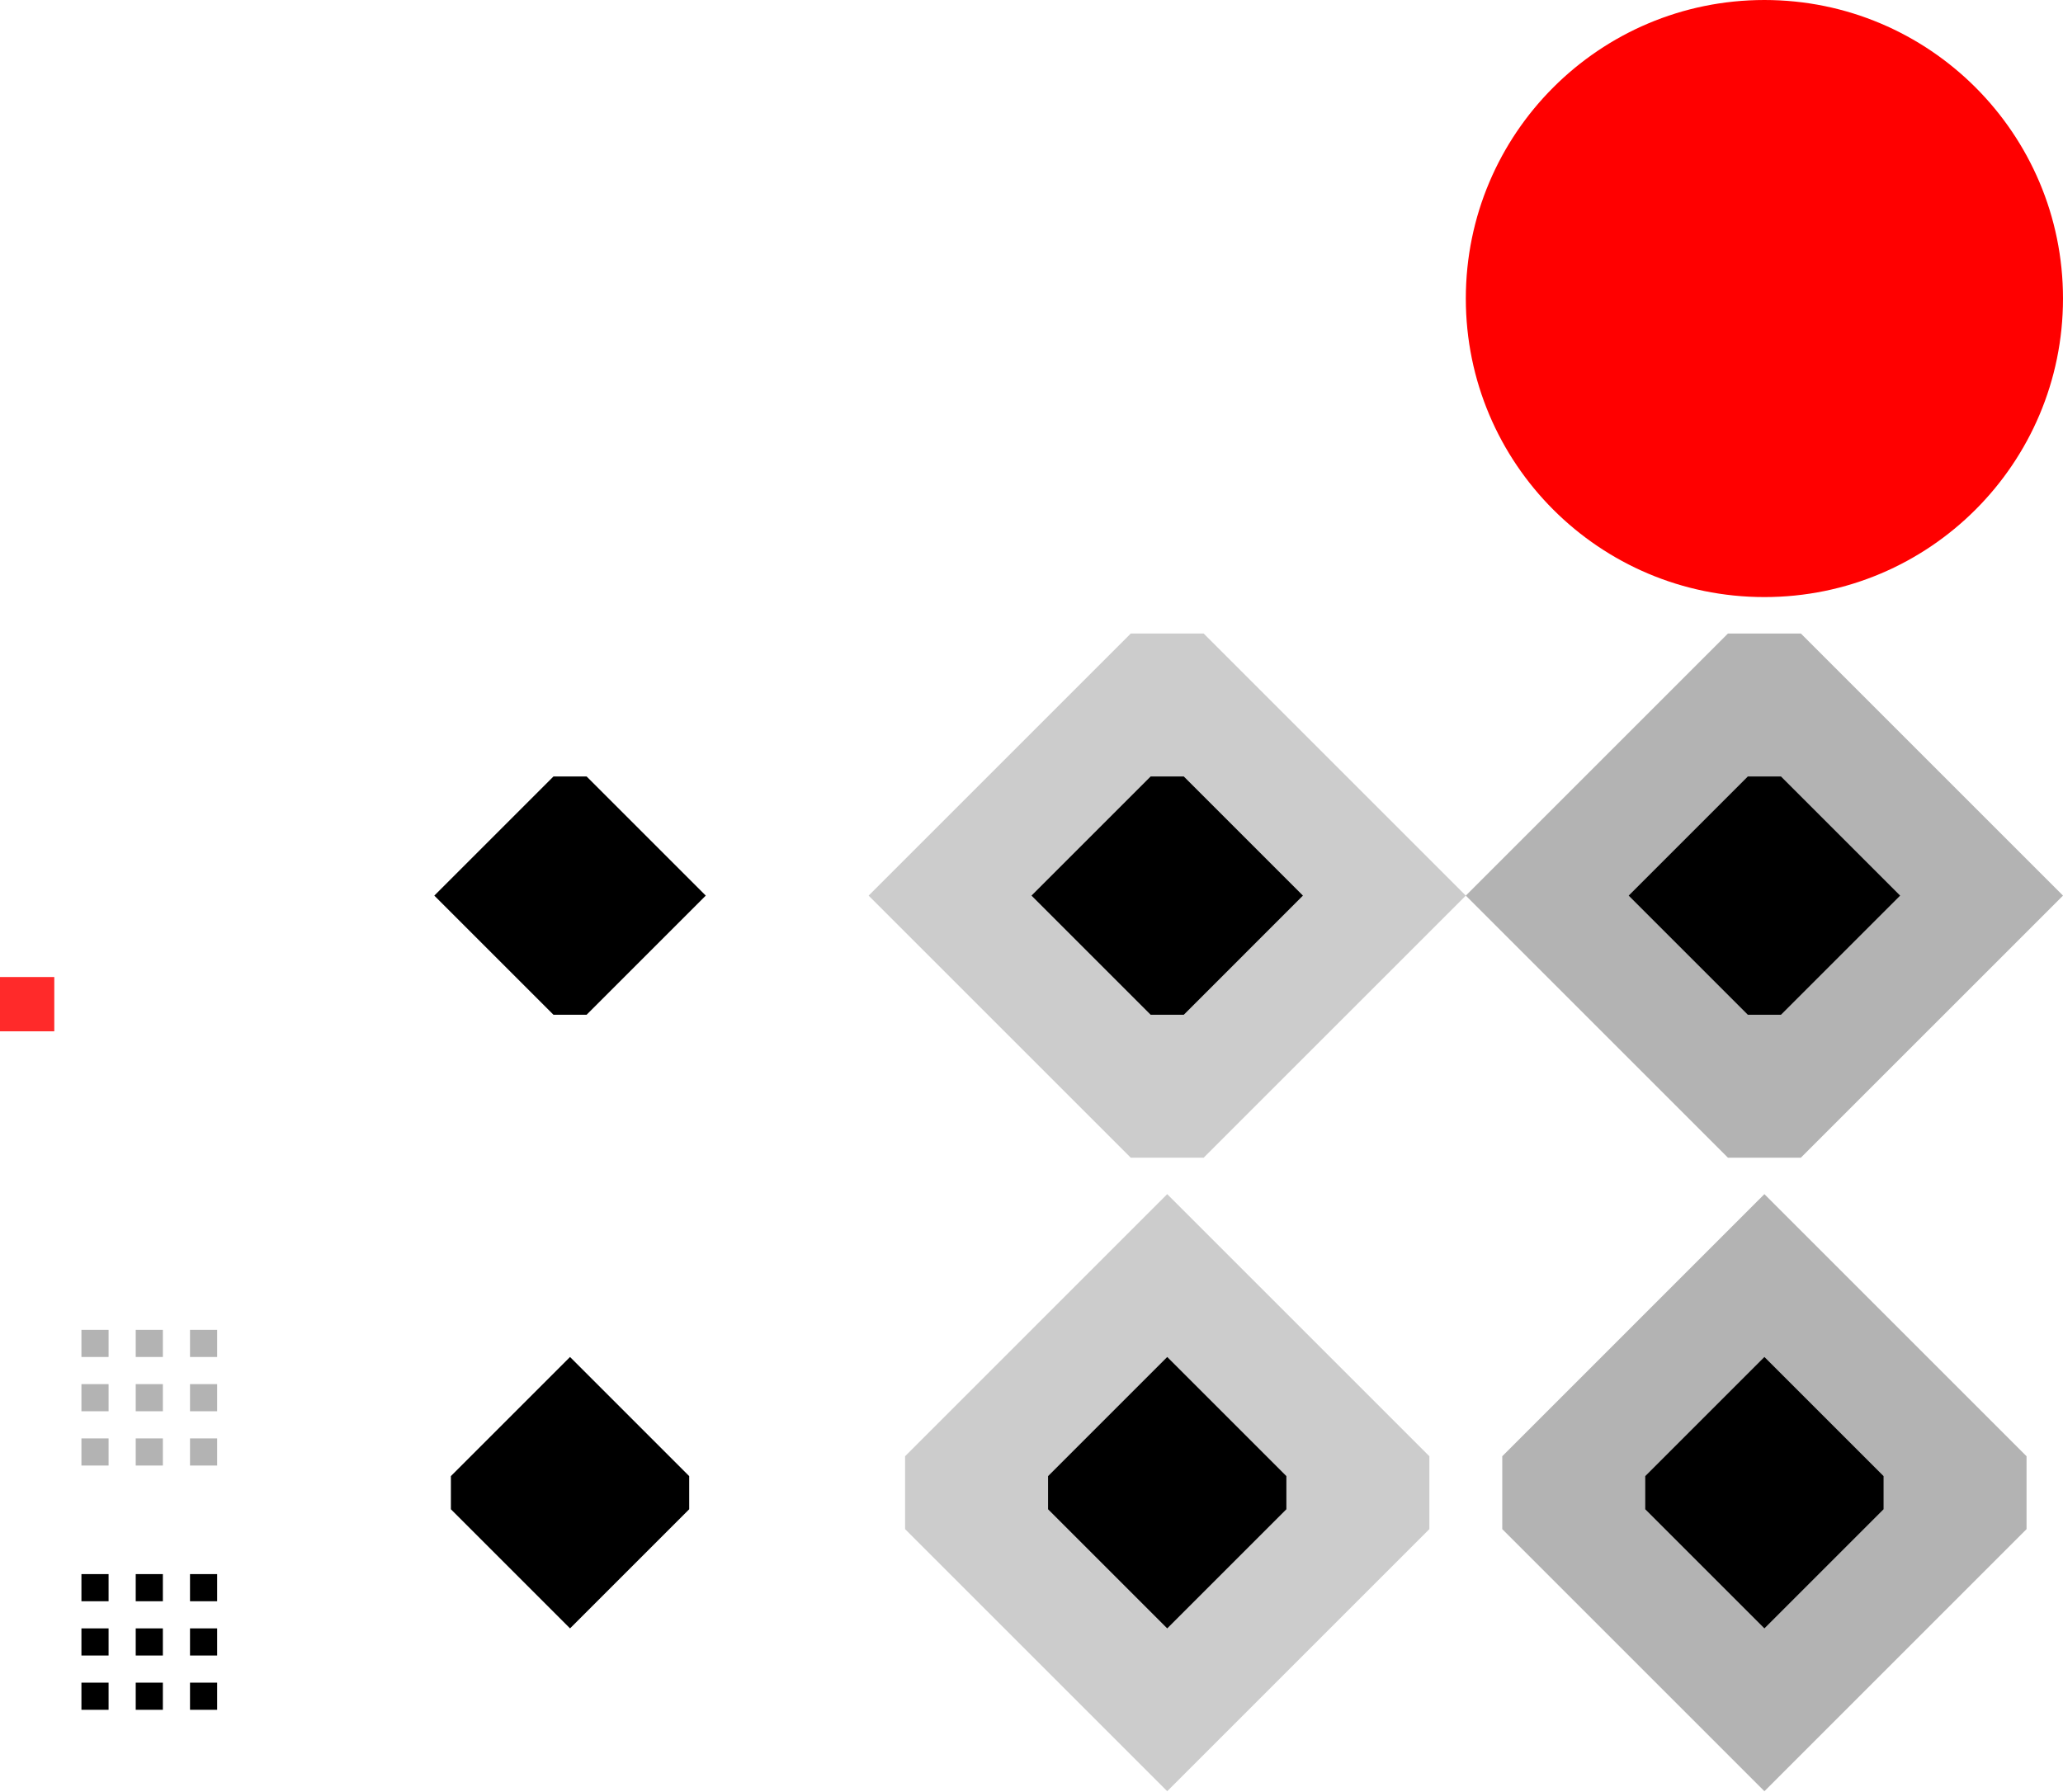
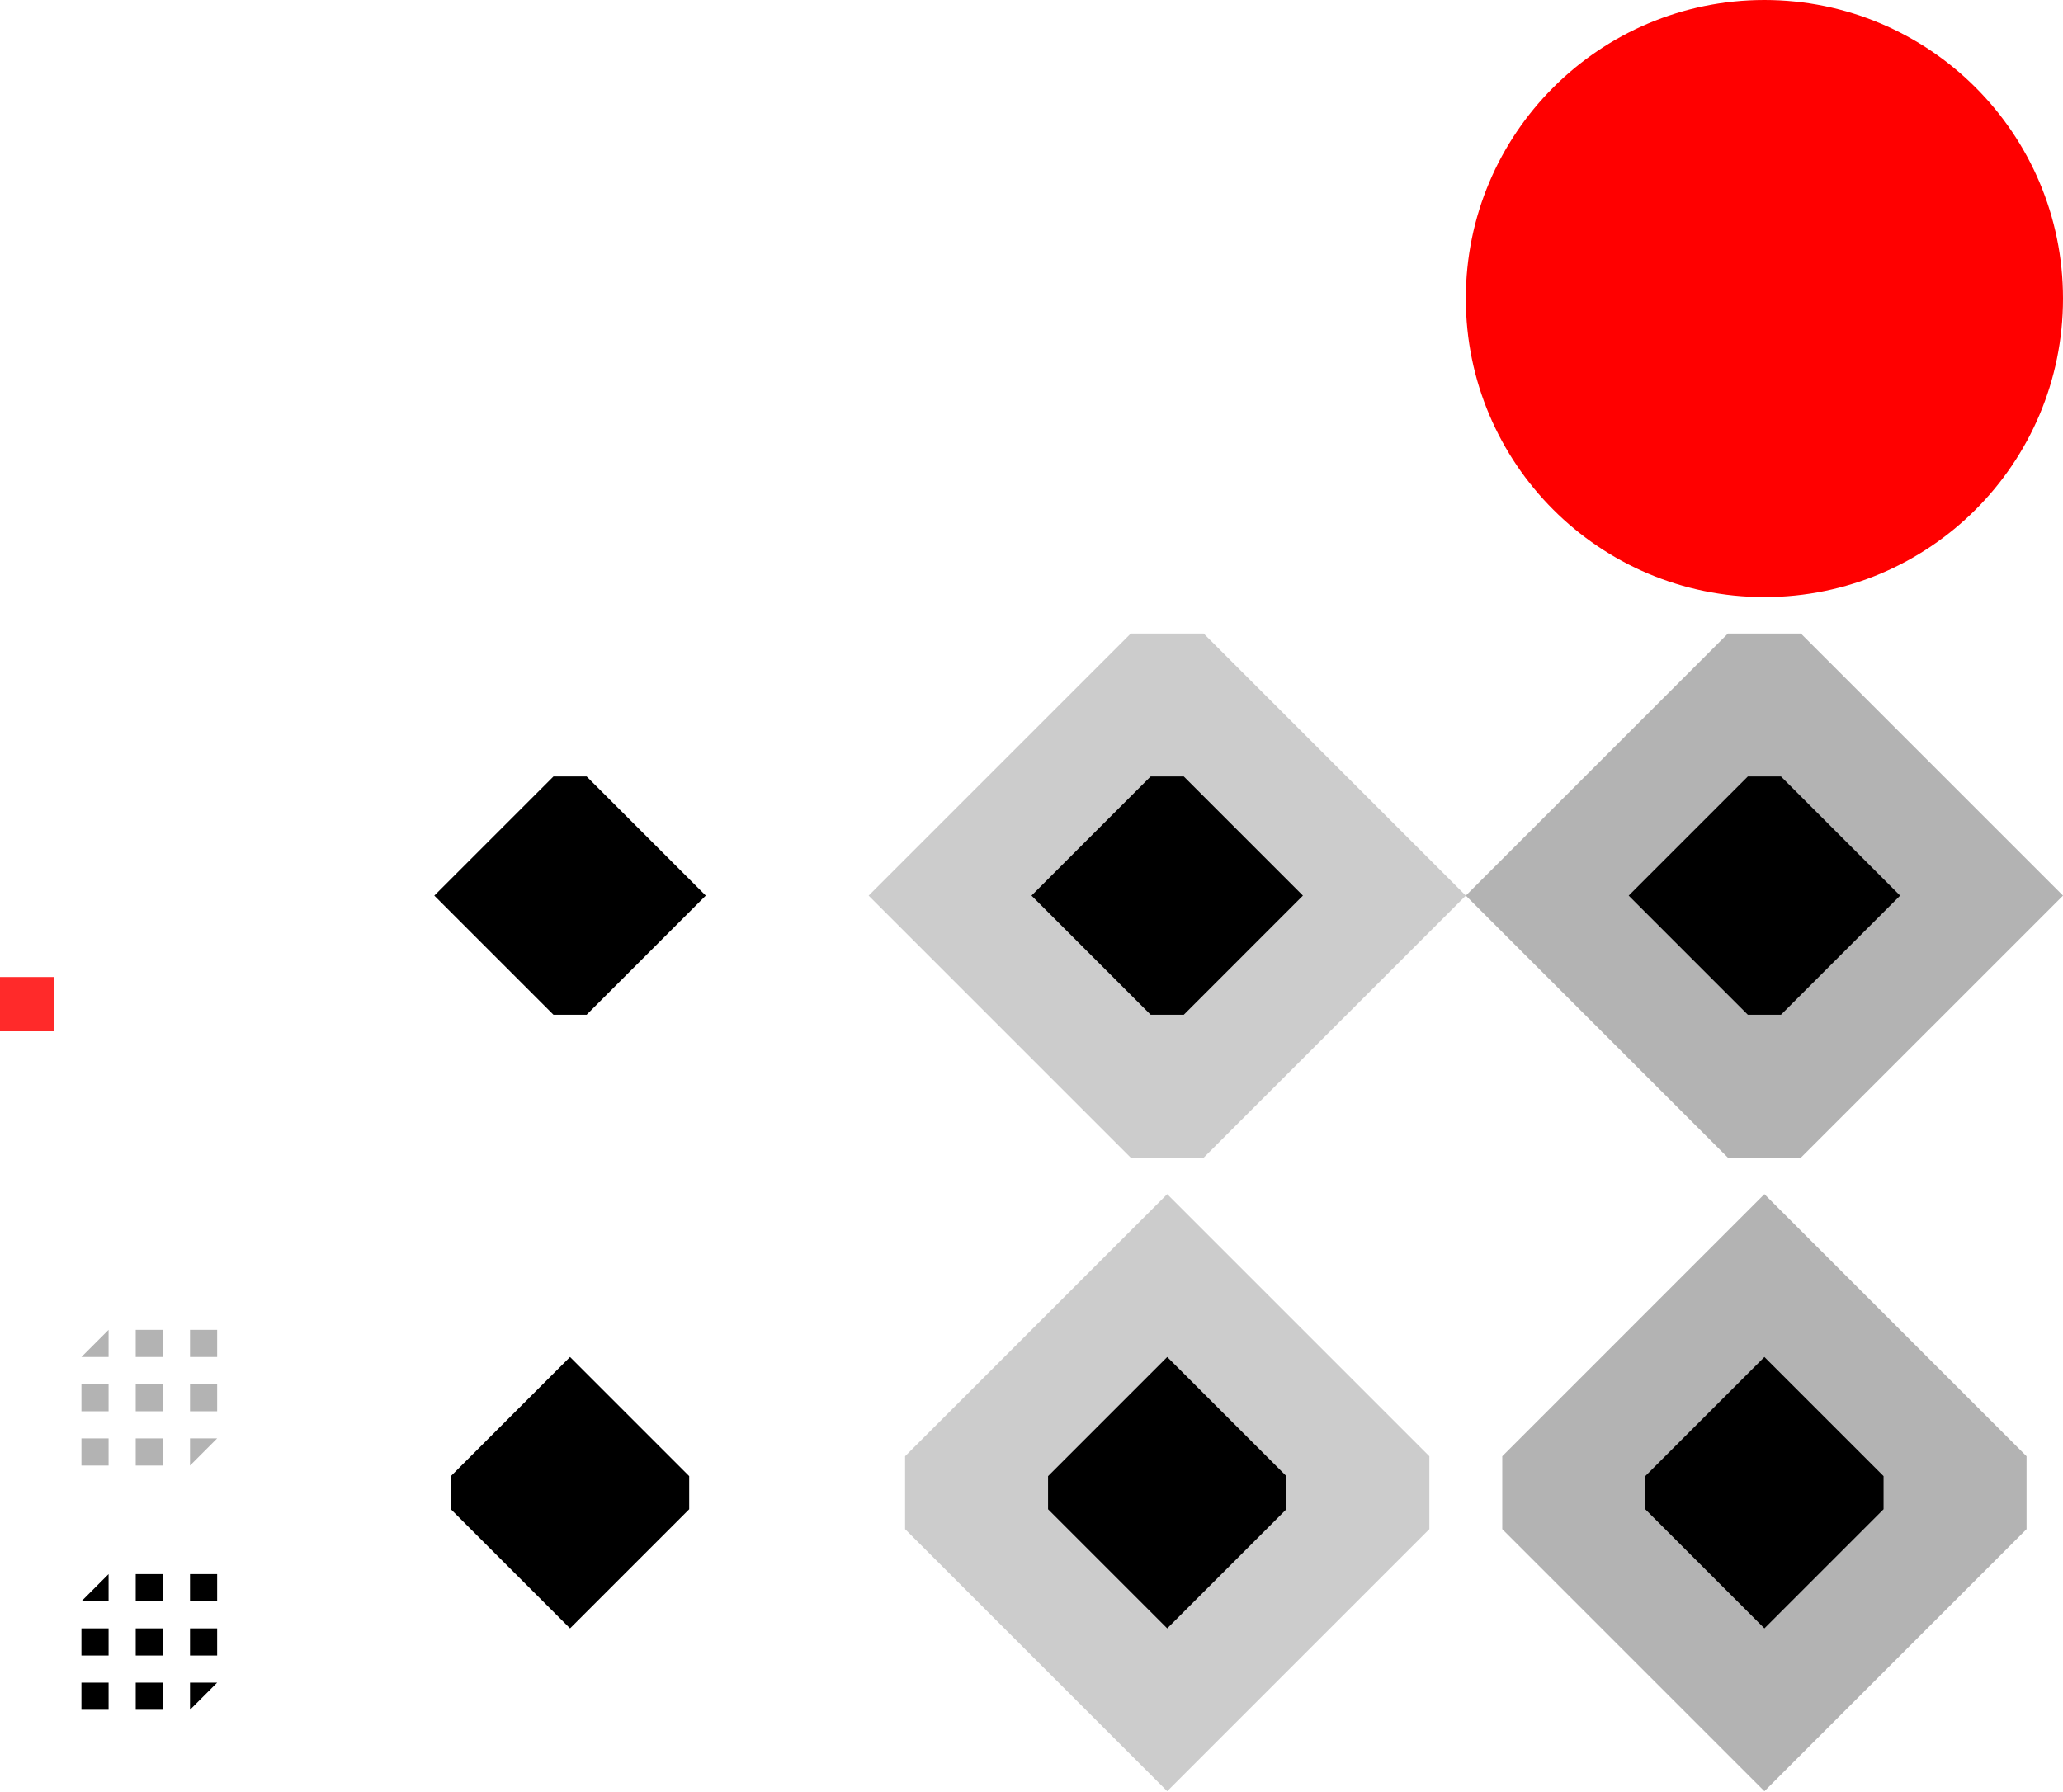
- <svg xmlns="http://www.w3.org/2000/svg" width="76" height="66" version="1.1" id="svg60">
+ <svg xmlns="http://www.w3.org/2000/svg" id="svg60" version="1.1" height="66" width="76">
  <style id="current-color-scheme" />
  <defs id="defs64" />
-   <rect id="hint-tile-center" style="fill:#ff2a2a" width="2" height="2" x="0" y="36" />
-   <path id="groove-bottomright" style="opacity:0.3;fill:currentColor" d="m 7,53 v 1 h 1 v -1 z" class="ColorScheme-Text" />
-   <path id="groove-right" style="opacity:0.3;fill:currentColor" d="m 7,51 v 1 h 1 v -1 z" class="ColorScheme-Text" />
-   <path id="groove-topright" style="opacity:0.3;fill:currentColor" d="m 7,49 v 1 h 1 v -1 z" class="ColorScheme-Text" />
-   <path id="groove-bottomleft" style="opacity:0.3;fill:currentColor" d="m 3,53 v 1 h 1 v -1 z" class="ColorScheme-Text" />
-   <path id="groove-left" style="opacity:0.3;fill:currentColor" d="m 3,51 v 1 h 1 v -1 z" class="ColorScheme-Text" />
-   <path id="groove-topleft" style="opacity:0.3;fill:currentColor" d="M 4,49 H 3 v 1 h 1 z" class="ColorScheme-Text" />
-   <path id="groove-bottom" style="opacity:0.3;fill:currentColor" d="m 5,53 v 1 h 1 v -1 z" class="ColorScheme-Text" />
-   <path id="groove-center" style="opacity:0.3;fill:currentColor" d="M 6,51 H 5 v 1 h 1 z" class="ColorScheme-Text" />
-   <path id="groove-top" style="opacity:0.3;fill:currentColor" d="m 5,49 v 1 h 1 v -1 z" class="ColorScheme-Text" />
-   <path id="groove-highlight-bottomright" style="fill:currentColor" d="m 7,62 v 1 h 1 v -1 z" class="ColorScheme-Highlight" />
-   <path id="groove-highlight-right" style="fill:currentColor" d="m 7,60 v 1 h 1 v -1 z" class="ColorScheme-Highlight" />
-   <path id="groove-highlight-topright" style="fill:currentColor" d="m 7,58 v 1 h 1 v -1 z" class="ColorScheme-Highlight" />
-   <path id="groove-highlight-bottomleft" style="fill:currentColor" d="m 3,62 v 1 h 1 v -1 z" class="ColorScheme-Highlight" />
-   <path id="groove-highlight-left" style="fill:currentColor" d="m 3,60 v 1 h 1 v -1 z" class="ColorScheme-Highlight" />
-   <path id="groove-highlight-topleft" style="fill:currentColor" d="M 4,58 H 3 v 1 h 1 z" class="ColorScheme-Highlight" />
-   <path id="groove-highlight-bottom" style="fill:currentColor" d="m 5,62 v 1 h 1 v -1 z" class="ColorScheme-Highlight" />
-   <path id="groove-highlight-center" style="fill:currentColor" d="M 6,60 H 5 v 1 h 1 z" class="ColorScheme-Highlight" />
-   <path id="groove-highlight-top" style="fill:currentColor" d="m 5,58 v 1 h 1 v -1 z" class="ColorScheme-Highlight" />
-   <g id="horizontal-slider-handle" transform="matrix(0.6875,0,0,0.6875,-7.187504,41.25)">
-     <rect style="opacity:0" width="32" height="32" x="25" y="4" id="rect21" />
-     <path style="fill:currentColor;stroke-width:3.636" d="m 41,27.273 6.385,-6.385 V 19.112 L 41,12.727 34.615,19.112 v 1.776 z" id="path55-3-3" class="ColorScheme-Highlight" />
+   <rect y="36" x="0" height="2" width="2" style="fill:#ff2a2a" id="hint-tile-center" />
+   <path class="ColorScheme-Text" d="m 7,53 v 1 l 1,-1 z" style="opacity:0.3;fill:currentColor" id="groove-bottomright" />
+   <path class="ColorScheme-Text" d="m 7,51 v 1 h 1 v -1 z" style="opacity:0.3;fill:currentColor" id="groove-right" />
+   <path class="ColorScheme-Text" d="m 7,49 v 1 h 1 v -1 z" style="opacity:0.3;fill:currentColor" id="groove-topright" />
+   <path class="ColorScheme-Text" d="m 3,53 v 1 h 1 v -1 z" style="opacity:0.3;fill:currentColor" id="groove-bottomleft" />
+   <path class="ColorScheme-Text" d="m 3,51 v 1 h 1 v -1 z" style="opacity:0.3;fill:currentColor" id="groove-left" />
+   <path class="ColorScheme-Text" d="M 4,49 3,50 H 4 Z" style="opacity:0.3;fill:currentColor" id="groove-topleft" />
+   <path class="ColorScheme-Text" d="m 5,53 v 1 h 1 v -1 z" style="opacity:0.3;fill:currentColor" id="groove-bottom" />
+   <path class="ColorScheme-Text" d="M 6,51 H 5 v 1 h 1 z" style="opacity:0.3;fill:currentColor" id="groove-center" />
+   <path class="ColorScheme-Text" d="m 5,49 v 1 h 1 v -1 z" style="opacity:0.3;fill:currentColor" id="groove-top" />
+   <path class="ColorScheme-Highlight" d="m 7,62 v 1 l 1,-1 z" style="fill:currentColor" id="groove-highlight-bottomright" />
+   <path class="ColorScheme-Highlight" d="m 7,60 v 1 h 1 v -1 z" style="fill:currentColor" id="groove-highlight-right" />
+   <path class="ColorScheme-Highlight" d="m 7,58 v 1 h 1 v -1 z" style="fill:currentColor" id="groove-highlight-topright" />
+   <path class="ColorScheme-Highlight" d="m 3,62 v 1 h 1 v -1 z" style="fill:currentColor" id="groove-highlight-bottomleft" />
+   <path class="ColorScheme-Highlight" d="m 3,60 v 1 h 1 v -1 z" style="fill:currentColor" id="groove-highlight-left" />
+   <path class="ColorScheme-Highlight" d="M 4,58 3,59 H 4 Z" style="fill:currentColor" id="groove-highlight-topleft" />
+   <path class="ColorScheme-Highlight" d="m 5,62 v 1 h 1 v -1 z" style="fill:currentColor" id="groove-highlight-bottom" />
+   <path class="ColorScheme-Highlight" d="M 6,60 H 5 v 1 h 1 z" style="fill:currentColor" id="groove-highlight-center" />
+   <path class="ColorScheme-Highlight" d="m 5,58 v 1 h 1 v -1 z" style="fill:currentColor" id="groove-highlight-top" />
+   <g transform="matrix(0.6875,0,0,0.6875,-7.187504,41.25)" id="horizontal-slider-handle">
+     <rect id="rect21" y="4" x="25" height="32" width="32" style="opacity:0" />
+     <path class="ColorScheme-Highlight" id="path55-3-3" d="m 41,27.273 6.385,-6.385 V 19.112 L 41,12.727 34.615,19.112 v 1.776 z" style="fill:currentColor;stroke-width:3.636" />
  </g>
-   <g id="horizontal-slider-hover" transform="matrix(0.6875,0,0,0.6875,14.8125,41.25)">
-     <rect style="opacity:0" width="32" height="32" x="25" y="4" id="rect26" />
-     <path style="fill:currentColor;stroke-width:3.636" d="m 41,27.273 6.385,-6.385 V 19.112 L 41,12.727 34.615,19.112 v 1.776 z" id="path55-3-3-7" class="ColorScheme-Highlight" />
-     <path class="ColorScheme-Highlight" id="path908" d="M 41,36 55.047,21.953 V 18.047 L 41,4 26.953,18.047 v 3.906 z" style="opacity:0.2;fill:currentColor;stroke-width:8" />
+   <g transform="matrix(0.6875,0,0,0.6875,14.8125,41.25)" id="horizontal-slider-hover">
+     <rect id="rect26" y="4" x="25" height="32" width="32" style="opacity:0" />
+     <path class="ColorScheme-Highlight" id="path55-3-3-7" d="m 41,27.273 6.385,-6.385 V 19.112 L 41,12.727 34.615,19.112 v 1.776 z" style="fill:currentColor;stroke-width:3.636" />
+     <path style="opacity:0.2;fill:currentColor;stroke-width:8" d="M 41,36 55.047,21.953 V 18.047 L 41,4 26.953,18.047 v 3.906 z" id="path908" class="ColorScheme-Highlight" />
  </g>
-   <g id="horizontal-slider-focus" transform="matrix(0.6875,0,0,0.6875,36.8125,41.25)">
-     <rect style="opacity:0" width="32" height="32" x="25" y="4" id="rect33" />
-     <path style="fill:currentColor;stroke-width:3.636" d="m 41,27.273 6.385,-6.385 V 19.112 L 41,12.727 34.615,19.112 v 1.776 z" id="path55-3-3-5" class="ColorScheme-Highlight" />
-     <path class="ColorScheme-Highlight" id="path910" d="M 41,36 55.047,21.953 V 18.047 L 41,4 26.953,18.047 v 3.906 z" style="opacity:0.3;fill:currentColor" />
+   <g transform="matrix(0.6875,0,0,0.6875,36.8125,41.25)" id="horizontal-slider-focus">
+     <rect id="rect33" y="4" x="25" height="32" width="32" style="opacity:0" />
+     <path class="ColorScheme-Highlight" id="path55-3-3-5" d="m 41,27.273 6.385,-6.385 V 19.112 L 41,12.727 34.615,19.112 v 1.776 z" style="fill:currentColor;stroke-width:3.636" />
+     <path style="opacity:0.3;fill:currentColor" d="M 41,36 55.047,21.953 V 18.047 L 41,4 26.953,18.047 v 3.906 z" id="path910" class="ColorScheme-Highlight" />
  </g>
-   <g id="vertical-slider-handle" transform="matrix(0.6875,0,0,0.6875,-7.1875,19.25)">
-     <rect style="opacity:0" width="32" height="32" x="25" y="4" id="rect40" />
-     <path style="fill:currentColor;stroke-width:3.636" d="m 48.273,20 -6.385,-6.385 H 40.112 L 33.727,20 l 6.385,6.385 h 1.776 z" id="path55-3" class="ColorScheme-Highlight" />
+   <g transform="matrix(0.6875,0,0,0.6875,-7.1875,19.25)" id="vertical-slider-handle">
+     <rect id="rect40" y="4" x="25" height="32" width="32" style="opacity:0" />
+     <path class="ColorScheme-Highlight" id="path55-3" d="m 48.273,20 -6.385,-6.385 H 40.112 L 33.727,20 l 6.385,6.385 h 1.776 z" style="fill:currentColor;stroke-width:3.636" />
  </g>
-   <g id="vertical-slider-hover" transform="matrix(0.6875,0,0,0.6875,14.8125,19.25)">
-     <rect style="opacity:0" width="32" height="32" x="25" y="4" id="rect45" />
-     <path style="fill:currentColor;stroke-width:3.636" d="m 48.272,20 -6.385,-6.385 H 40.112 L 33.727,20 l 6.385,6.385 h 1.776 z" id="path55-3-36" class="ColorScheme-Highlight" />
-     <path class="ColorScheme-Highlight" id="path904" d="M 57,20 42.953,5.953 H 39.047 L 25,20 39.047,34.047 h 3.906 z" style="opacity:0.2;fill:currentColor;stroke-width:8" />
+   <g transform="matrix(0.6875,0,0,0.6875,14.8125,19.25)" id="vertical-slider-hover">
+     <rect id="rect45" y="4" x="25" height="32" width="32" style="opacity:0" />
+     <path class="ColorScheme-Highlight" id="path55-3-36" d="m 48.272,20 -6.385,-6.385 H 40.112 L 33.727,20 l 6.385,6.385 h 1.776 z" style="fill:currentColor;stroke-width:3.636" />
+     <path style="opacity:0.2;fill:currentColor;stroke-width:8" d="M 57,20 42.953,5.953 H 39.047 L 25,20 39.047,34.047 h 3.906 z" id="path904" class="ColorScheme-Highlight" />
  </g>
-   <g id="vertical-slider-focus" transform="matrix(0.6875,0,0,0.6875,36.8125,19.25)">
-     <rect style="opacity:0" width="32" height="32" x="25" y="4" id="rect52" />
-     <path style="fill:currentColor;stroke-width:3.636" d="m 48.273,20 -6.385,-6.385 h -1.776 l -6.385,6.385 6.385,6.385 h 1.776 z" id="path55-3-36-3" class="ColorScheme-Highlight" />
-     <path class="ColorScheme-Highlight" id="path906" d="M 57,20 42.953,5.953 H 39.047 L 25,20 39.047,34.047 h 3.906 z" style="opacity:0.3;fill:currentColor;stroke-width:8" />
+   <g transform="matrix(0.6875,0,0,0.6875,36.8125,19.25)" id="vertical-slider-focus">
+     <rect id="rect52" y="4" x="25" height="32" width="32" style="opacity:0" />
+     <path class="ColorScheme-Highlight" id="path55-3-36-3" d="m 48.273,20 -6.385,-6.385 h -1.776 l -6.385,6.385 6.385,6.385 h 1.776 z" style="fill:currentColor;stroke-width:3.636" />
+     <path style="opacity:0.3;fill:currentColor;stroke-width:8" d="M 57,20 42.953,5.953 H 39.047 L 25,20 39.047,34.047 h 3.906 z" id="path906" class="ColorScheme-Highlight" />
  </g>
-   <circle id="hint-handle-size" style="fill:#ff0000" cx="65" cy="11" r="11" />
+   <circle r="11" cy="11" cx="65" style="fill:#ff0000" id="hint-handle-size" />
</svg>
